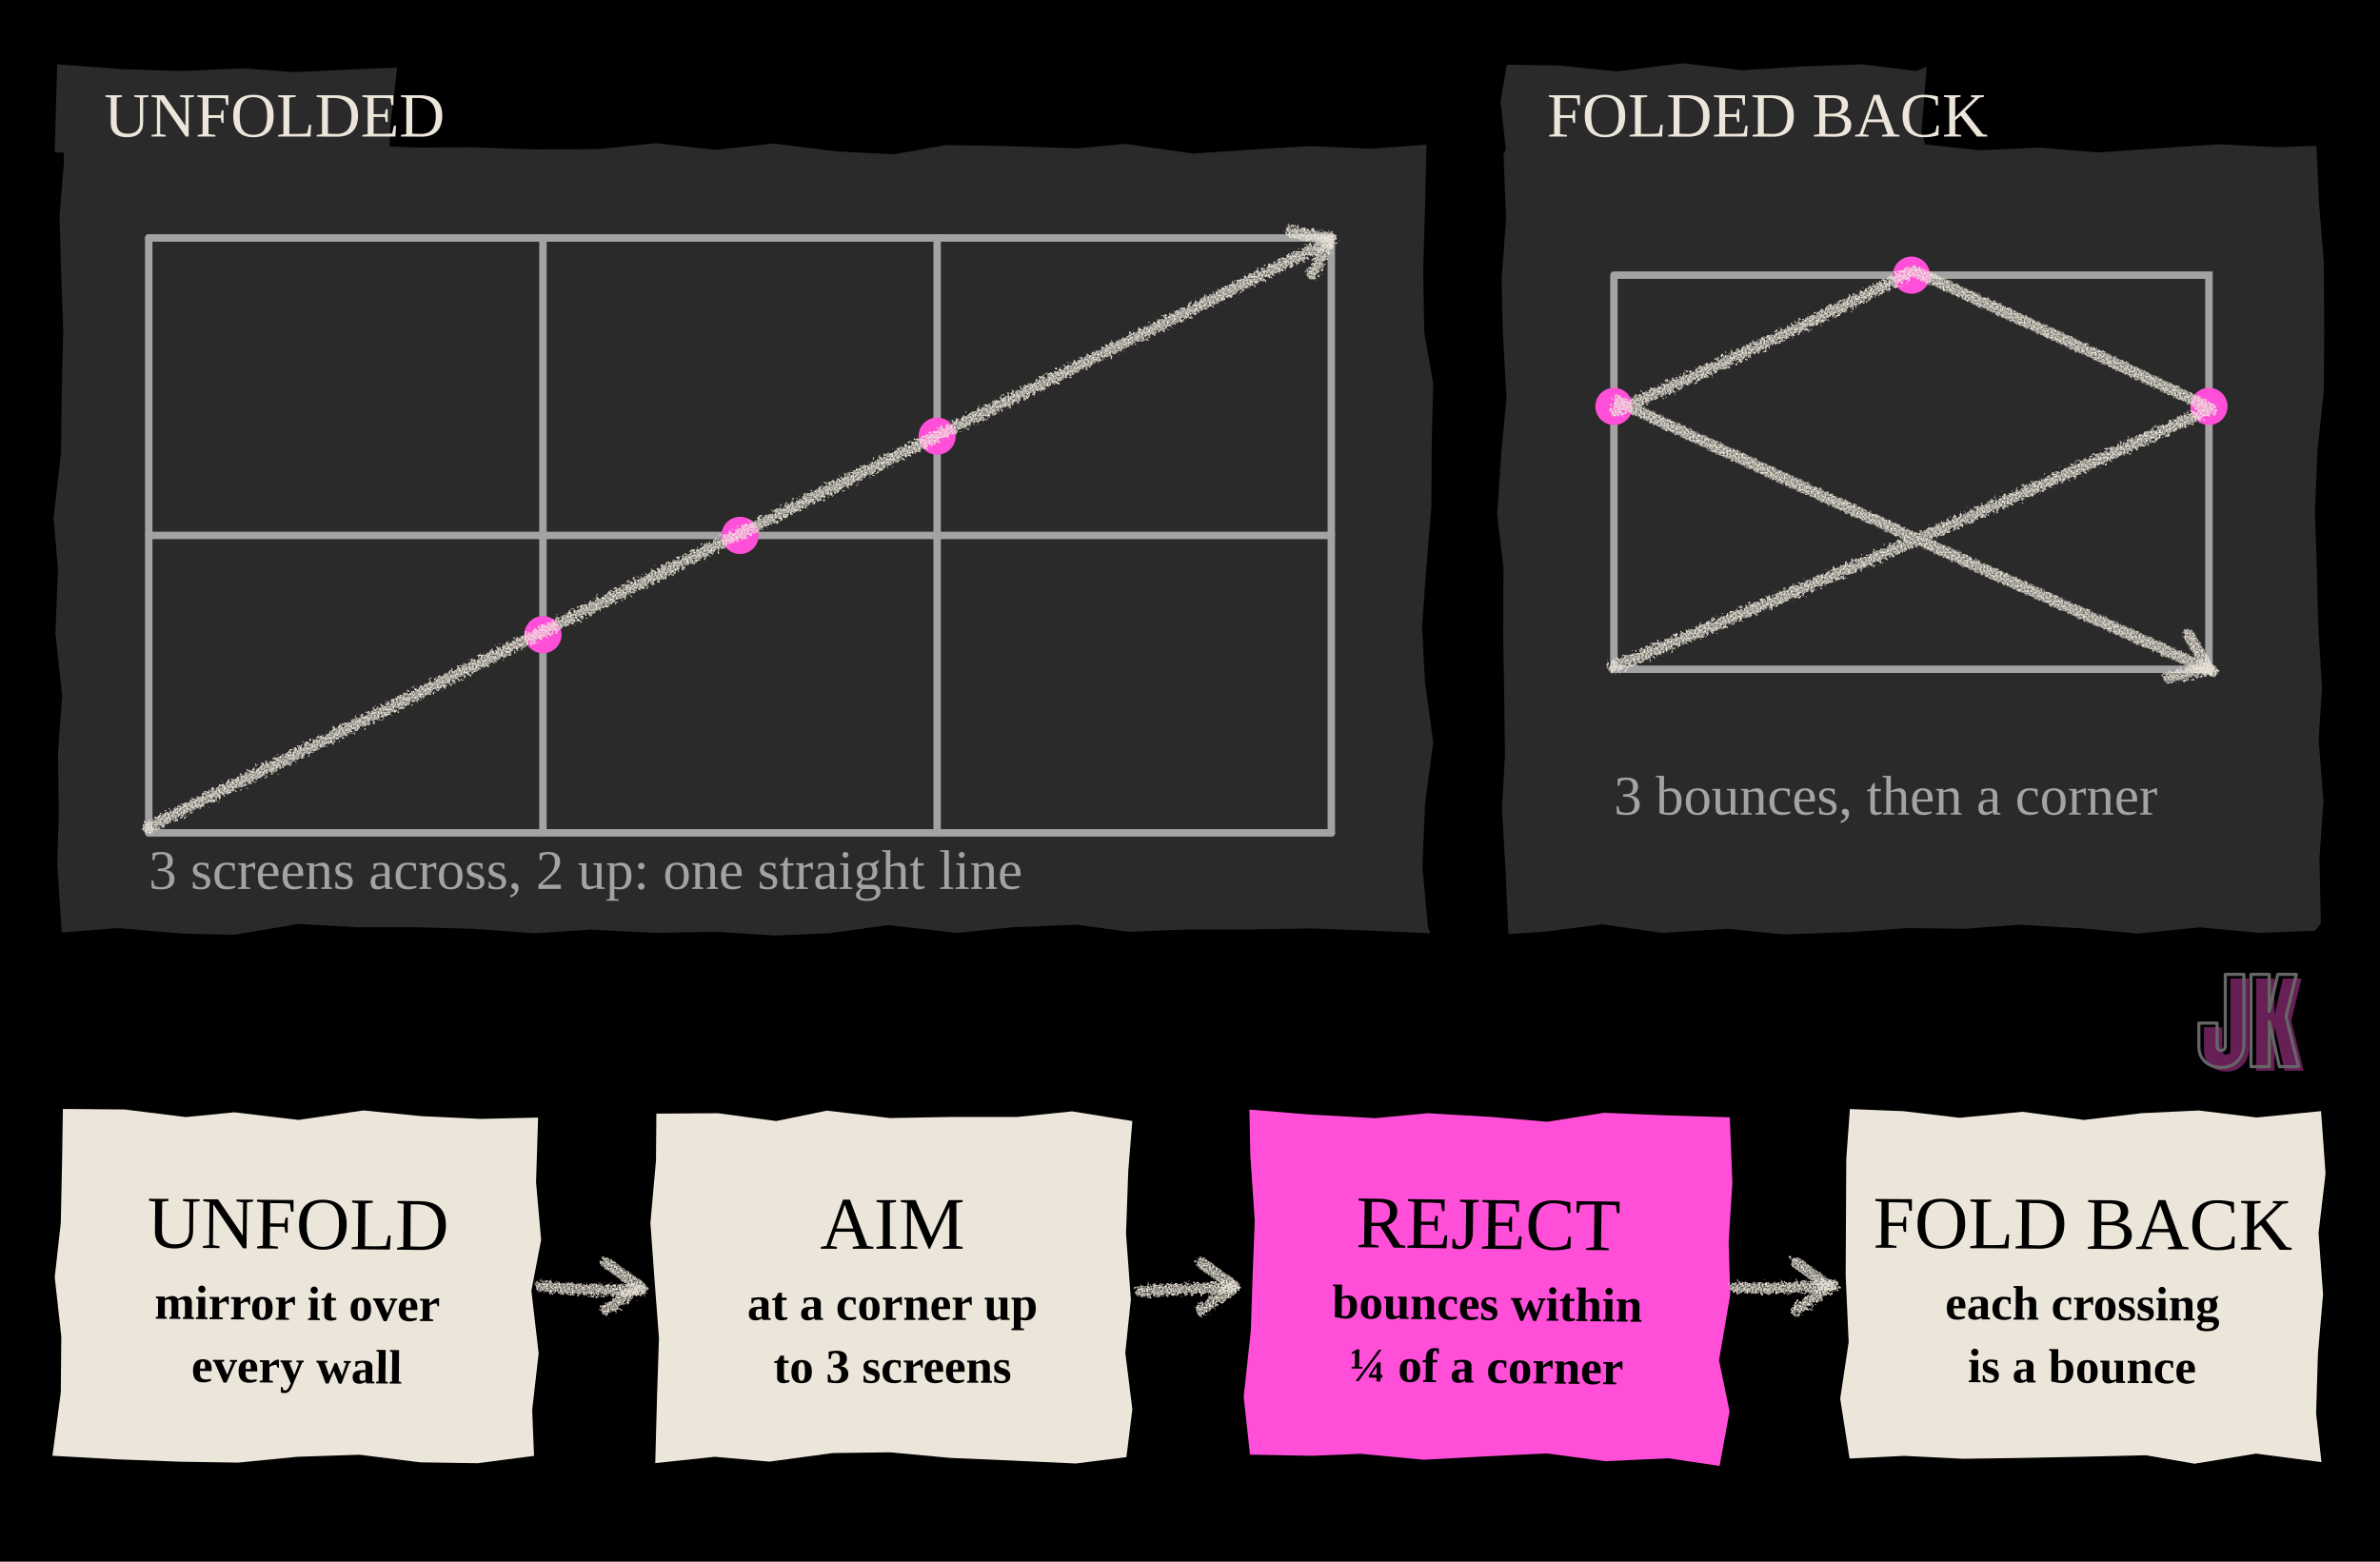
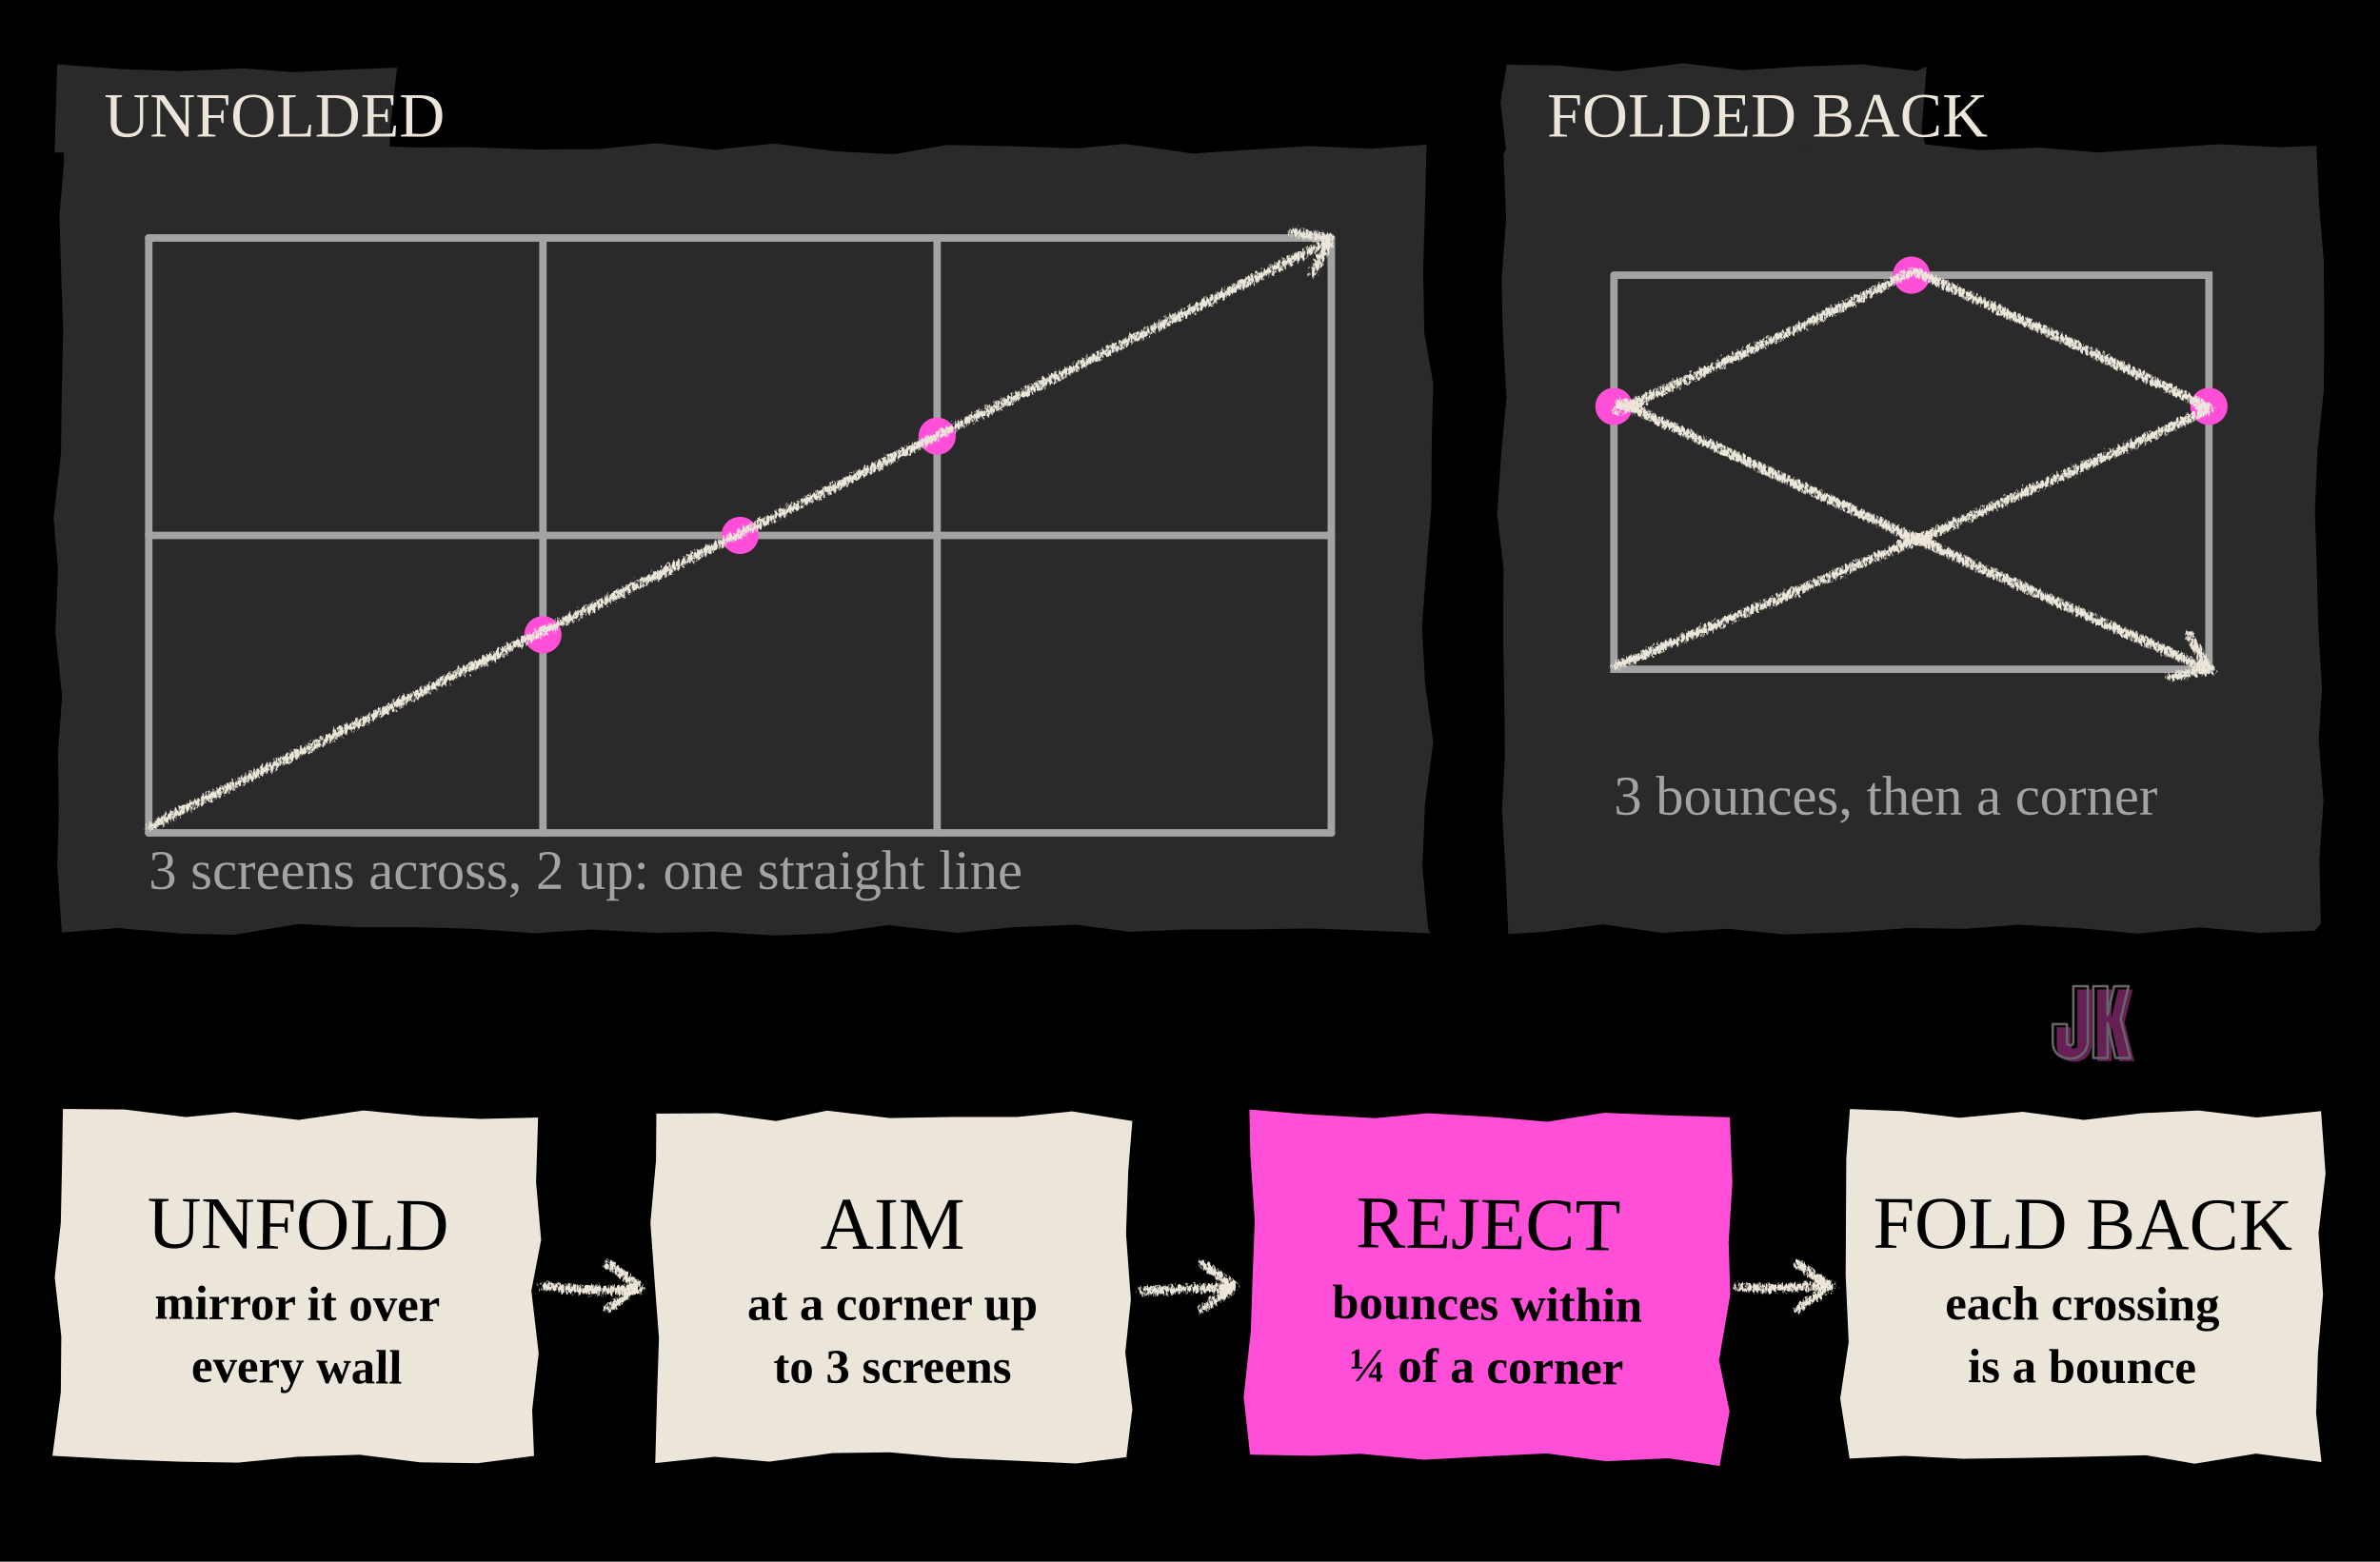
<svg xmlns="http://www.w3.org/2000/svg" viewBox="0 0 640 420" width="640" height="420" role="img" aria-label="How Nothing But Corners aims the logo. Mirror the screen across every wall and a bouncing path becomes a straight line through a grid of screens, where every grid point is a screen corner. The logo aims at a corner up to three screens away, along a step with no common factor so the line passes no other corner on the way. Any path that bounces off a wall within a quarter of the screen of a corner is thrown out, so there are no near misses. Folded back into one screen, each grid line the straight line crossed is a bounce: here, three screens across and two up becomes three bounces that end in the opposite corner.">
  <defs>
    <filter id="nothing-but-corners-how-it-aims-desktop-crayon-1" filterUnits="userSpaceOnUse" x="28.8" y="54.2" width="339" height="179.4">
      <feTurbulence type="fractalNoise" baseFrequency="1.2" numOctaves="2" seed="3" result="n" />
      <feDisplacementMap in="SourceGraphic" in2="n" scale="2.5" result="d" />
-       <feTurbulence type="fractalNoise" baseFrequency="2.2" seed="8" result="g" />
-       <feColorMatrix in="g" type="matrix" values="0 0 0 0 0  0 0 0 0 0  0 0 0 0 0  0 0 0 -1.6 1.5" result="holes" />
-       <feComposite in="d" in2="holes" operator="in" />
+       <feTurbulence type="fractalNoise" baseFrequency="1.5 0.75" numOctaves="3" seed="8" result="g" />
+       <feColorMatrix in="g" type="matrix" values="0 0 0 0 0  0 0 0 0 0  0 0 0 0 0  1 0 0 0 0" result="tooth" />
+       <feGaussianBlur in="d" stdDeviation="1.2" result="p" />
+       <feComposite in="tooth" in2="p" operator="arithmetic" k2="0.5" k3="0.55" result="sum" />
+       <feComponentTransfer in="sum" result="wax">
+         <feFuncA type="linear" slope="7" intercept="-3.6" />
+       </feComponentTransfer>
+       <feComposite in="d" in2="wax" operator="in" />
    </filter>
    <filter id="nothing-but-corners-how-it-aims-desktop-crayon-2" filterUnits="userSpaceOnUse" x="336.1" y="51.3" width="32.9" height="33.4">
      <feTurbulence type="fractalNoise" baseFrequency="1.2" numOctaves="2" seed="3" result="n" />
      <feDisplacementMap in="SourceGraphic" in2="n" scale="2.5" result="d" />
-       <feTurbulence type="fractalNoise" baseFrequency="2.2" seed="8" result="g" />
-       <feColorMatrix in="g" type="matrix" values="0 0 0 0 0  0 0 0 0 0  0 0 0 0 0  0 0 0 -1.6 1.5" result="holes" />
-       <feComposite in="d" in2="holes" operator="in" />
+       <feTurbulence type="fractalNoise" baseFrequency="1.5 0.75" numOctaves="3" seed="8" result="g" />
+       <feColorMatrix in="g" type="matrix" values="0 0 0 0 0  0 0 0 0 0  0 0 0 0 0  1 0 0 0 0" result="tooth" />
+       <feGaussianBlur in="d" stdDeviation="1.2" result="p" />
+       <feComposite in="tooth" in2="p" operator="arithmetic" k2="0.5" k3="0.55" result="sum" />
+       <feComponentTransfer in="sum" result="wax">
+         <feFuncA type="linear" slope="7" intercept="-3.6" />
+       </feComponentTransfer>
+       <feComposite in="d" in2="wax" operator="in" />
    </filter>
    <filter id="nothing-but-corners-how-it-aims-desktop-crayon-3" filterUnits="userSpaceOnUse" x="422.8" y="61.9" width="183.2" height="129.6">
      <feTurbulence type="fractalNoise" baseFrequency="1.2" numOctaves="2" seed="3" result="n" />
      <feDisplacementMap in="SourceGraphic" in2="n" scale="2.5" result="d" />
-       <feTurbulence type="fractalNoise" baseFrequency="2.2" seed="8" result="g" />
-       <feColorMatrix in="g" type="matrix" values="0 0 0 0 0  0 0 0 0 0  0 0 0 0 0  0 0 0 -1.6 1.5" result="holes" />
-       <feComposite in="d" in2="holes" operator="in" />
+       <feTurbulence type="fractalNoise" baseFrequency="1.5 0.75" numOctaves="3" seed="8" result="g" />
+       <feColorMatrix in="g" type="matrix" values="0 0 0 0 0  0 0 0 0 0  0 0 0 0 0  1 0 0 0 0" result="tooth" />
+       <feGaussianBlur in="d" stdDeviation="1.2" result="p" />
+       <feComposite in="tooth" in2="p" operator="arithmetic" k2="0.5" k3="0.55" result="sum" />
+       <feComponentTransfer in="sum" result="wax">
+         <feFuncA type="linear" slope="7" intercept="-3.6" />
+       </feComponentTransfer>
+       <feComposite in="d" in2="wax" operator="in" />
    </filter>
    <filter id="nothing-but-corners-how-it-aims-desktop-crayon-4" filterUnits="userSpaceOnUse" x="572.2" y="159.5" width="32.8" height="33.7">
      <feTurbulence type="fractalNoise" baseFrequency="1.2" numOctaves="2" seed="3" result="n" />
      <feDisplacementMap in="SourceGraphic" in2="n" scale="2.5" result="d" />
-       <feTurbulence type="fractalNoise" baseFrequency="2.2" seed="8" result="g" />
-       <feColorMatrix in="g" type="matrix" values="0 0 0 0 0  0 0 0 0 0  0 0 0 0 0  0 0 0 -1.6 1.5" result="holes" />
-       <feComposite in="d" in2="holes" operator="in" />
+       <feTurbulence type="fractalNoise" baseFrequency="1.5 0.75" numOctaves="3" seed="8" result="g" />
+       <feColorMatrix in="g" type="matrix" values="0 0 0 0 0  0 0 0 0 0  0 0 0 0 0  1 0 0 0 0" result="tooth" />
+       <feGaussianBlur in="d" stdDeviation="1.2" result="p" />
+       <feComposite in="tooth" in2="p" operator="arithmetic" k2="0.5" k3="0.55" result="sum" />
+       <feComponentTransfer in="sum" result="wax">
+         <feFuncA type="linear" slope="7" intercept="-3.6" />
+       </feComponentTransfer>
+       <feComposite in="d" in2="wax" operator="in" />
    </filter>
    <filter id="nothing-but-corners-how-it-aims-desktop-crayon-5" filterUnits="userSpaceOnUse" x="134.4" y="334.9" width="49.3" height="23.5">
      <feTurbulence type="fractalNoise" baseFrequency="1.2" numOctaves="2" seed="3" result="n" />
      <feDisplacementMap in="SourceGraphic" in2="n" scale="2.5" result="d" />
-       <feTurbulence type="fractalNoise" baseFrequency="2.2" seed="8" result="g" />
-       <feColorMatrix in="g" type="matrix" values="0 0 0 0 0  0 0 0 0 0  0 0 0 0 0  0 0 0 -1.6 1.5" result="holes" />
-       <feComposite in="d" in2="holes" operator="in" />
+       <feTurbulence type="fractalNoise" baseFrequency="1.5 0.75" numOctaves="3" seed="8" result="g" />
+       <feColorMatrix in="g" type="matrix" values="0 0 0 0 0  0 0 0 0 0  0 0 0 0 0  1 0 0 0 0" result="tooth" />
+       <feGaussianBlur in="d" stdDeviation="1.2" result="p" />
+       <feComposite in="tooth" in2="p" operator="arithmetic" k2="0.5" k3="0.55" result="sum" />
+       <feComponentTransfer in="sum" result="wax">
+         <feFuncA type="linear" slope="7" intercept="-3.6" />
+       </feComponentTransfer>
+       <feComposite in="d" in2="wax" operator="in" />
    </filter>
    <filter id="nothing-but-corners-how-it-aims-desktop-crayon-6" filterUnits="userSpaceOnUse" x="152" y="328.6" width="31" height="34.8">
      <feTurbulence type="fractalNoise" baseFrequency="1.2" numOctaves="2" seed="3" result="n" />
      <feDisplacementMap in="SourceGraphic" in2="n" scale="2.5" result="d" />
-       <feTurbulence type="fractalNoise" baseFrequency="2.2" seed="8" result="g" />
-       <feColorMatrix in="g" type="matrix" values="0 0 0 0 0  0 0 0 0 0  0 0 0 0 0  0 0 0 -1.6 1.5" result="holes" />
-       <feComposite in="d" in2="holes" operator="in" />
+       <feTurbulence type="fractalNoise" baseFrequency="1.5 0.75" numOctaves="3" seed="8" result="g" />
+       <feColorMatrix in="g" type="matrix" values="0 0 0 0 0  0 0 0 0 0  0 0 0 0 0  1 0 0 0 0" result="tooth" />
+       <feGaussianBlur in="d" stdDeviation="1.2" result="p" />
+       <feComposite in="tooth" in2="p" operator="arithmetic" k2="0.5" k3="0.55" result="sum" />
+       <feComponentTransfer in="sum" result="wax">
+         <feFuncA type="linear" slope="7" intercept="-3.6" />
+       </feComponentTransfer>
+       <feComposite in="d" in2="wax" operator="in" />
    </filter>
    <filter id="nothing-but-corners-how-it-aims-desktop-crayon-7" filterUnits="userSpaceOnUse" x="295.7" y="335.1" width="46.5" height="23.2">
      <feTurbulence type="fractalNoise" baseFrequency="1.2" numOctaves="2" seed="3" result="n" />
      <feDisplacementMap in="SourceGraphic" in2="n" scale="2.5" result="d" />
-       <feTurbulence type="fractalNoise" baseFrequency="2.2" seed="8" result="g" />
-       <feColorMatrix in="g" type="matrix" values="0 0 0 0 0  0 0 0 0 0  0 0 0 0 0  0 0 0 -1.6 1.5" result="holes" />
-       <feComposite in="d" in2="holes" operator="in" />
+       <feTurbulence type="fractalNoise" baseFrequency="1.5 0.75" numOctaves="3" seed="8" result="g" />
+       <feColorMatrix in="g" type="matrix" values="0 0 0 0 0  0 0 0 0 0  0 0 0 0 0  1 0 0 0 0" result="tooth" />
+       <feGaussianBlur in="d" stdDeviation="1.2" result="p" />
+       <feComposite in="tooth" in2="p" operator="arithmetic" k2="0.5" k3="0.55" result="sum" />
+       <feComponentTransfer in="sum" result="wax">
+         <feFuncA type="linear" slope="7" intercept="-3.6" />
+       </feComponentTransfer>
+       <feComposite in="d" in2="wax" operator="in" />
    </filter>
    <filter id="nothing-but-corners-how-it-aims-desktop-crayon-8" filterUnits="userSpaceOnUse" x="312" y="328.6" width="31" height="34.8">
      <feTurbulence type="fractalNoise" baseFrequency="1.2" numOctaves="2" seed="3" result="n" />
      <feDisplacementMap in="SourceGraphic" in2="n" scale="2.5" result="d" />
-       <feTurbulence type="fractalNoise" baseFrequency="2.2" seed="8" result="g" />
-       <feColorMatrix in="g" type="matrix" values="0 0 0 0 0  0 0 0 0 0  0 0 0 0 0  0 0 0 -1.6 1.5" result="holes" />
-       <feComposite in="d" in2="holes" operator="in" />
+       <feTurbulence type="fractalNoise" baseFrequency="1.5 0.75" numOctaves="3" seed="8" result="g" />
+       <feColorMatrix in="g" type="matrix" values="0 0 0 0 0  0 0 0 0 0  0 0 0 0 0  1 0 0 0 0" result="tooth" />
+       <feGaussianBlur in="d" stdDeviation="1.2" result="p" />
+       <feComposite in="tooth" in2="p" operator="arithmetic" k2="0.5" k3="0.55" result="sum" />
+       <feComponentTransfer in="sum" result="wax">
+         <feFuncA type="linear" slope="7" intercept="-3.6" />
+       </feComponentTransfer>
+       <feComposite in="d" in2="wax" operator="in" />
    </filter>
    <filter id="nothing-but-corners-how-it-aims-desktop-crayon-9" filterUnits="userSpaceOnUse" x="455.7" y="334.6" width="48.4" height="23.2">
      <feTurbulence type="fractalNoise" baseFrequency="1.2" numOctaves="2" seed="3" result="n" />
      <feDisplacementMap in="SourceGraphic" in2="n" scale="2.5" result="d" />
-       <feTurbulence type="fractalNoise" baseFrequency="2.2" seed="8" result="g" />
-       <feColorMatrix in="g" type="matrix" values="0 0 0 0 0  0 0 0 0 0  0 0 0 0 0  0 0 0 -1.6 1.5" result="holes" />
-       <feComposite in="d" in2="holes" operator="in" />
+       <feTurbulence type="fractalNoise" baseFrequency="1.5 0.75" numOctaves="3" seed="8" result="g" />
+       <feColorMatrix in="g" type="matrix" values="0 0 0 0 0  0 0 0 0 0  0 0 0 0 0  1 0 0 0 0" result="tooth" />
+       <feGaussianBlur in="d" stdDeviation="1.2" result="p" />
+       <feComposite in="tooth" in2="p" operator="arithmetic" k2="0.5" k3="0.55" result="sum" />
+       <feComponentTransfer in="sum" result="wax">
+         <feFuncA type="linear" slope="7" intercept="-3.6" />
+       </feComponentTransfer>
+       <feComposite in="d" in2="wax" operator="in" />
    </filter>
    <filter id="nothing-but-corners-how-it-aims-desktop-crayon-10" filterUnits="userSpaceOnUse" x="472" y="328.6" width="31" height="34.8">
      <feTurbulence type="fractalNoise" baseFrequency="1.2" numOctaves="2" seed="3" result="n" />
      <feDisplacementMap in="SourceGraphic" in2="n" scale="2.5" result="d" />
-       <feTurbulence type="fractalNoise" baseFrequency="2.2" seed="8" result="g" />
-       <feColorMatrix in="g" type="matrix" values="0 0 0 0 0  0 0 0 0 0  0 0 0 0 0  0 0 0 -1.6 1.5" result="holes" />
-       <feComposite in="d" in2="holes" operator="in" />
+       <feTurbulence type="fractalNoise" baseFrequency="1.5 0.75" numOctaves="3" seed="8" result="g" />
+       <feColorMatrix in="g" type="matrix" values="0 0 0 0 0  0 0 0 0 0  0 0 0 0 0  1 0 0 0 0" result="tooth" />
+       <feGaussianBlur in="d" stdDeviation="1.2" result="p" />
+       <feComposite in="tooth" in2="p" operator="arithmetic" k2="0.5" k3="0.55" result="sum" />
+       <feComponentTransfer in="sum" result="wax">
+         <feFuncA type="linear" slope="7" intercept="-3.6" />
+       </feComponentTransfer>
+       <feComposite in="d" in2="wax" operator="in" />
    </filter>
  </defs>
  <rect width="640" height="420" fill="#000000" />
  <path class="d-paper" d="M17.1,38.5 L33.4,41.1 L48.1,41.6 L62.6,40.9 L80.7,41.5 L95.4,39 L112.2,39.7 L126.4,39.6 L144.1,40.2 L161,40.1 L176.4,38.5 L192.3,40.3 L208.1,38.6 L224.8,40.7 L240.3,41.5 L254.5,39 L271.1,39.3 L289.6,39.9 L302.5,38.7 L320.8,41.3 L337,40.2 L352.1,39.3 L368.7,40 L383.6,38.9 L383.2,56 L382.7,72.5 L383,89.5 L385.4,103.2 L385,119.5 L384.9,136.3 L383.5,153.4 L382.4,168.5 L383.2,183.5 L385.4,199.6 L383.2,216.3 L382.5,233.2 L384,249.4 L384.6,251 L368.8,250.3 L352.3,249.7 L334.4,250 L318.8,250 L303.6,250.6 L289.4,248.7 L272.1,249.4 L257.4,250.9 L238.8,248.8 L223,251 L208.4,251.6 L192.3,250.6 L176.2,250.9 L158.9,250 L143.8,251 L127.4,249.8 L112.4,249.4 L96.5,249.4 L80.2,248.5 L63,251.4 L49.2,251.1 L31.6,249.6 L16.6,250.8 L15.4,232.4 L15.8,219 L15.6,202.3 L16.7,187.1 L14.9,170.3 L15.6,153 L14.4,139.4 L16.4,121.8 L16.6,105.8 L17,88.5 L16.5,75.5 L16,57.9 L17.2,43.5 Z" fill="#2a2a2a" />
  <path class="d-paper" d="M15.4,17.3 L32.8,18.6 L48.4,19.1 L65.5,18.4 L79.1,19.4 L95.9,18.6 L106.8,18.2 L105,33.6 L104.7,42 L88.7,42.6 L72.9,42 L56.6,42.6 L41.3,43 L27,41.2 L14.7,41 L15.1,26.5 Z" fill="#2a2a2a" />
  <text x="28" y="31" font-family="var(--font-anton, Anton), Impact, sans-serif" font-size="17" fill="#ece6da" text-anchor="start" dominant-baseline="central">UNFOLDED</text>
  <path class="d-paper" d="M405.1,39.9 L418.5,38.9 L436.1,40.5 L452.6,40.6 L468.7,39.5 L483.1,40.4 L500.4,40.1 L516.4,38.7 L532.4,40.4 L548.4,39.7 L564.2,41 L580,39.9 L596.6,38.8 L613.2,39.6 L622.9,39.2 L623.6,54.6 L624.9,70.6 L625,89.1 L624.9,105 L623.2,121 L622.5,137.5 L623,152.5 L623.4,168.4 L624.4,185.1 L623.5,199.1 L624.8,215.4 L623.7,231.2 L624.1,248.4 L622.5,250.3 L607.7,250.9 L591.5,249.4 L574.9,251.1 L560,249.7 L542.9,248.7 L528.3,249.8 L513.2,249.6 L497.4,250.7 L479.7,251.3 L464.6,249.8 L447,250.9 L430.9,248.6 L415.3,250.6 L405.6,251.2 L404.9,235 L403.9,217.5 L404.7,203.1 L404.5,187.3 L404.2,170.3 L404.3,152.8 L402.6,138.4 L403.7,121.9 L405.1,107 L404.1,88.9 L403.8,75.2 L405,58.7 L404.3,41.5 Z" fill="#2a2a2a" />
  <path class="d-paper" d="M405.2,17.4 L419,17.6 L434.9,19.2 L452.6,17 L468.4,18.9 L484.1,17.9 L500.7,17.3 L515.3,19.1 L518.1,17.9 L516.7,35.6 L519,43 L500.8,42.1 L485.6,40.4 L470.7,41.3 L453.6,42.5 L437.3,42.1 L420.9,42.8 L404.7,40.4 L405.1,41.4 L403.5,27.4 Z" fill="#2a2a2a" />
  <text x="416" y="31" font-family="var(--font-anton, Anton), Impact, sans-serif" font-size="17" fill="#ece6da" text-anchor="start" dominant-baseline="central">FOLDED BACK</text>
  <path d="M40,64 L40,224" fill="none" stroke="#a3a3a3" stroke-width="2" stroke-linecap="round" />
  <path d="M146,64 L146,224" fill="none" stroke="#a3a3a3" stroke-width="2" stroke-linecap="round" />
  <path d="M252,64 L252,224" fill="none" stroke="#a3a3a3" stroke-width="2" stroke-linecap="round" />
  <path d="M358,64 L358,224" fill="none" stroke="#a3a3a3" stroke-width="2" stroke-linecap="round" />
  <path d="M40,64 L358,64" fill="none" stroke="#a3a3a3" stroke-width="2" stroke-linecap="round" />
  <path d="M40,144 L358,144" fill="none" stroke="#a3a3a3" stroke-width="2" stroke-linecap="round" />
  <path d="M40,224 L358,224" fill="none" stroke="#a3a3a3" stroke-width="2" stroke-linecap="round" />
  <circle cx="146" cy="170.7" r="5" fill="#ff4fd8" />
  <circle cx="199" cy="144" r="5" fill="#ff4fd8" />
  <circle cx="252" cy="117.3" r="5" fill="#ff4fd8" />
  <path d="M434,74 L594,74 L594,180 L434,180 L434,74" fill="none" stroke="#a3a3a3" stroke-width="2" stroke-linecap="round" />
  <circle cx="594" cy="109.3" r="5" fill="#ff4fd8" />
  <circle cx="514" cy="74" r="5" fill="#ff4fd8" />
  <circle cx="434" cy="109.3" r="5" fill="#ff4fd8" />
  <text x="434" y="214" font-family="var(--font-hanken-grotesk, 'Hanken Grotesk'), Arial, sans-serif" font-size="15" fill="#a3a3a3" text-anchor="start" dominant-baseline="central">3 bounces, then a corner</text>
  <text x="40" y="234" font-family="var(--font-hanken-grotesk, 'Hanken Grotesk'), Arial, sans-serif" font-size="15" fill="#a3a3a3" text-anchor="start" dominant-baseline="central">3 screens across, 2 up: one straight line</text>
  <g transform="rotate(0.5 80 346)">
    <path class="d-paper" d="M16.5,298.8 L33.1,298.8 L49.6,300.7 L62.6,299.3 L79.9,301.2 L97.3,298.5 L113,299.9 L128.9,300.5 L144.3,300 L143.9,317.4 L145.4,332.9 L142.9,346.6 L145,363.4 L143.4,378.7 L144,391 L128.9,393.1 L113.4,393 L97.1,391.1 L80.3,391.8 L64.5,393.5 L49.1,393.4 L31.7,392.9 L14.5,392.1 L16.6,375 L16.6,360 L14.7,344.1 L16.2,329.4 L16.4,313.1 Z" fill="#ece6da" />
    <text x="80" y="329.1" font-family="var(--font-anton, Anton), Impact, sans-serif" font-size="20" fill="#000000" text-anchor="middle" dominant-baseline="central">UNFOLD</text>
    <text x="80" y="350.6" font-family="var(--font-hanken-grotesk, 'Hanken Grotesk'), Arial, sans-serif" font-size="13" font-weight="600" fill="#000000" text-anchor="middle" dominant-baseline="central">mirror it over</text>
    <text x="80" y="367.5" font-family="var(--font-hanken-grotesk, 'Hanken Grotesk'), Arial, sans-serif" font-size="13" font-weight="600" fill="#000000" text-anchor="middle" dominant-baseline="central">every wall</text>
  </g>
  <g transform="rotate(0 240 346)">
    <path class="d-paper" d="M176.5,299.5 L193.1,299.4 L208.7,301.5 L222.4,298.7 L239.3,300.7 L256.1,300.4 L273.6,300.4 L288.3,298.9 L304.5,301.5 L303.4,314.9 L302.8,331.8 L304.1,349.5 L302.6,363.8 L304.5,379 L302.9,391.9 L289.3,393.6 L271.8,392.8 L255.5,392.1 L239.4,390.6 L223.9,390.8 L206.9,393.1 L192.2,391.8 L176.2,393.5 L176.7,374.9 L177.2,359.9 L176.1,345.5 L174.9,328.9 L176.4,312.1 Z" fill="#ece6da" />
    <text x="240" y="329.1" font-family="var(--font-anton, Anton), Impact, sans-serif" font-size="20" fill="#000000" text-anchor="middle" dominant-baseline="central">AIM</text>
    <text x="240" y="350.6" font-family="var(--font-hanken-grotesk, 'Hanken Grotesk'), Arial, sans-serif" font-size="13" font-weight="600" fill="#000000" text-anchor="middle" dominant-baseline="central">at a corner up</text>
    <text x="240" y="367.5" font-family="var(--font-hanken-grotesk, 'Hanken Grotesk'), Arial, sans-serif" font-size="13" font-weight="600" fill="#000000" text-anchor="middle" dominant-baseline="central">to 3 screens</text>
  </g>
  <g transform="rotate(0.7 400 346)">
    <path class="d-paper" d="M335.4,299.2 L351,300.3 L369.2,301.1 L383.4,299.6 L400.7,300.4 L415.5,301.5 L430.8,298.9 L448,299.4 L464.6,299.7 L465.5,317.3 L464.7,333.3 L465.3,347.4 L462.5,365.1 L465.5,378.8 L463,393.5 L449.2,391.6 L432.3,392.6 L416.5,390.7 L399.9,391.7 L383.4,392.8 L366.5,391.4 L353.6,392.1 L336.7,392 L334.8,376.5 L336.5,358.8 L336.8,344.2 L337.2,329.1 L335.8,311.5 Z" fill="#ff4fd8" />
    <text x="400" y="329.1" font-family="var(--font-anton, Anton), Impact, sans-serif" font-size="20" fill="#000000" text-anchor="middle" dominant-baseline="central">REJECT</text>
    <text x="400" y="350.6" font-family="var(--font-hanken-grotesk, 'Hanken Grotesk'), Arial, sans-serif" font-size="13" font-weight="600" fill="#000000" text-anchor="middle" dominant-baseline="central">bounces within</text>
    <text x="400" y="367.5" font-family="var(--font-hanken-grotesk, 'Hanken Grotesk'), Arial, sans-serif" font-size="13" font-weight="600" fill="#000000" text-anchor="middle" dominant-baseline="central">¼ of a corner</text>
  </g>
  <g transform="rotate(0.3 560 346)">
    <path class="d-paper" d="M497.2,298.6 L511.6,299.1 L526.7,300.8 L543.6,299.1 L560.1,301.2 L575.7,299.3 L591,298.5 L606.6,300.3 L623.9,298.5 L625.2,315.3 L623.4,331.3 L624.7,347.8 L623.4,363.8 L623,379.8 L624.5,392.9 L606.9,390.7 L590.4,393.5 L577.3,391.3 L559.8,391.8 L543.7,392.2 L528.1,392.5 L512.3,391.8 L497.6,392.6 L495,376.5 L497.2,361.3 L496.3,343.4 L496.3,326.7 L496.3,312 Z" fill="#ece6da" />
    <text x="560" y="329.1" font-family="var(--font-anton, Anton), Impact, sans-serif" font-size="20" fill="#000000" text-anchor="middle" dominant-baseline="central">FOLD BACK</text>
    <text x="560" y="350.6" font-family="var(--font-hanken-grotesk, 'Hanken Grotesk'), Arial, sans-serif" font-size="13" font-weight="600" fill="#000000" text-anchor="middle" dominant-baseline="central">each crossing</text>
    <text x="560" y="367.5" font-family="var(--font-hanken-grotesk, 'Hanken Grotesk'), Arial, sans-serif" font-size="13" font-weight="600" fill="#000000" text-anchor="middle" dominant-baseline="central">is a bounce</text>
  </g>
  <g class="d-flow">
    <path d="M39.8,222.6 Q199.5,143.2 356.8,65.2" fill="none" stroke="#ece6da" stroke-width="3" stroke-linecap="round" stroke-linejoin="round" filter="url(#nothing-but-corners-how-it-aims-desktop-crayon-1)" />
    <path d="M352.9,73.7 L358,64 L347.1,62.3" fill="none" stroke="#ece6da" stroke-width="3" stroke-linecap="round" stroke-linejoin="round" filter="url(#nothing-but-corners-how-it-aims-desktop-crayon-2)" />
  </g>
  <g class="d-flow">
    <path d="M433.8,179.4 Q515.3,146.1 594.5,110 M593,109.1 Q553.7,90.5 515,73 M514.7,72.9 Q474.5,93 434.4,110.5 M435.1,108 Q514,144.9 595,180.5" fill="none" stroke="#ece6da" stroke-width="3" stroke-linecap="round" stroke-linejoin="round" filter="url(#nothing-but-corners-how-it-aims-desktop-crayon-3)" />
    <path d="M583.2,182.2 L594,180 L588.4,170.5" fill="none" stroke="#ece6da" stroke-width="3" stroke-linecap="round" stroke-linejoin="round" filter="url(#nothing-but-corners-how-it-aims-desktop-crayon-4)" />
  </g>
  <g class="d-flow">
    <path d="M145.4,345.9 Q158.4,347.4 172.7,346.8" fill="none" stroke="#ece6da" stroke-width="3" stroke-linecap="round" stroke-linejoin="round" filter="url(#nothing-but-corners-how-it-aims-desktop-crayon-5)" />
    <path d="M163,352.4 L172,346 L163,339.6" fill="none" stroke="#ece6da" stroke-width="3" stroke-linecap="round" stroke-linejoin="round" filter="url(#nothing-but-corners-how-it-aims-desktop-crayon-6)" />
  </g>
  <g class="d-flow">
    <path d="M306.7,347.3 Q317.5,346.8 331.2,346.1" fill="none" stroke="#ece6da" stroke-width="3" stroke-linecap="round" stroke-linejoin="round" filter="url(#nothing-but-corners-how-it-aims-desktop-crayon-7)" />
    <path d="M323,352.4 L332,346 L323,339.6" fill="none" stroke="#ece6da" stroke-width="3" stroke-linecap="round" stroke-linejoin="round" filter="url(#nothing-but-corners-how-it-aims-desktop-crayon-8)" />
  </g>
  <g class="d-flow">
    <path d="M466.7,346.2 Q479.7,346.8 493.1,345.6" fill="none" stroke="#ece6da" stroke-width="3" stroke-linecap="round" stroke-linejoin="round" filter="url(#nothing-but-corners-how-it-aims-desktop-crayon-9)" />
    <path d="M483,352.4 L492,346 L483,339.6" fill="none" stroke="#ece6da" stroke-width="3" stroke-linecap="round" stroke-linejoin="round" filter="url(#nothing-but-corners-how-it-aims-desktop-crayon-10)" />
  </g>
-   <g class="jk-mark" opacity="0.4" aria-hidden="true" transform="translate(592.14 263.17) scale(0.248)">
+   <g class="jk-mark" opacity="0.4" aria-hidden="true" transform="translate(552.66 266.1) scale(0.193)">
    <path d="M26.59 100.91 Q19.83 100.91 14.26 98.3 Q8.69 95.68 5.43 90.54 Q2.16 85.4 2.16 77.9 L2.16 52.84 L21.93 52.84 L21.93 76.7 Q21.93 79.32 22.98 80.91 Q24.03 82.5 26.36 82.5 Q30.85 82.5 30.85 76.99 L30.85 0 L51.02 0 L51.02 75 Q51.02 82.95 47.9 88.78 Q44.77 94.6 39.26 97.76 Q33.75 100.91 26.59 100.91 Z M58.69 100 L58.69 0 L78.47 0 L78.47 40.06 L87.78 0 L107.9 0 L96.7 45.8 L110.23 100 L89.49 100 L78.58 51.59 L78.58 100 Z" fill="#ff4fd8" />
    <path d="M26.59 100.91 Q19.83 100.91 14.26 98.3 Q8.69 95.68 5.43 90.54 Q2.16 85.4 2.16 77.9 L2.16 52.84 L21.93 52.84 L21.93 76.7 Q21.93 79.32 22.98 80.91 Q24.03 82.5 26.36 82.5 Q30.85 82.5 30.85 76.99 L30.85 0 L51.02 0 L51.02 75 Q51.02 82.95 47.9 88.78 Q44.77 94.6 39.26 97.76 Q33.75 100.91 26.59 100.91 Z M58.69 100 L58.69 0 L78.47 0 L78.47 40.06 L87.78 0 L107.9 0 L96.7 45.8 L110.23 100 L89.49 100 L78.58 51.59 L78.58 100 Z" fill="none" stroke="#fff" stroke-width="3.4" stroke-linejoin="round" transform="translate(-5.6 -4.5)" />
  </g>
</svg>
